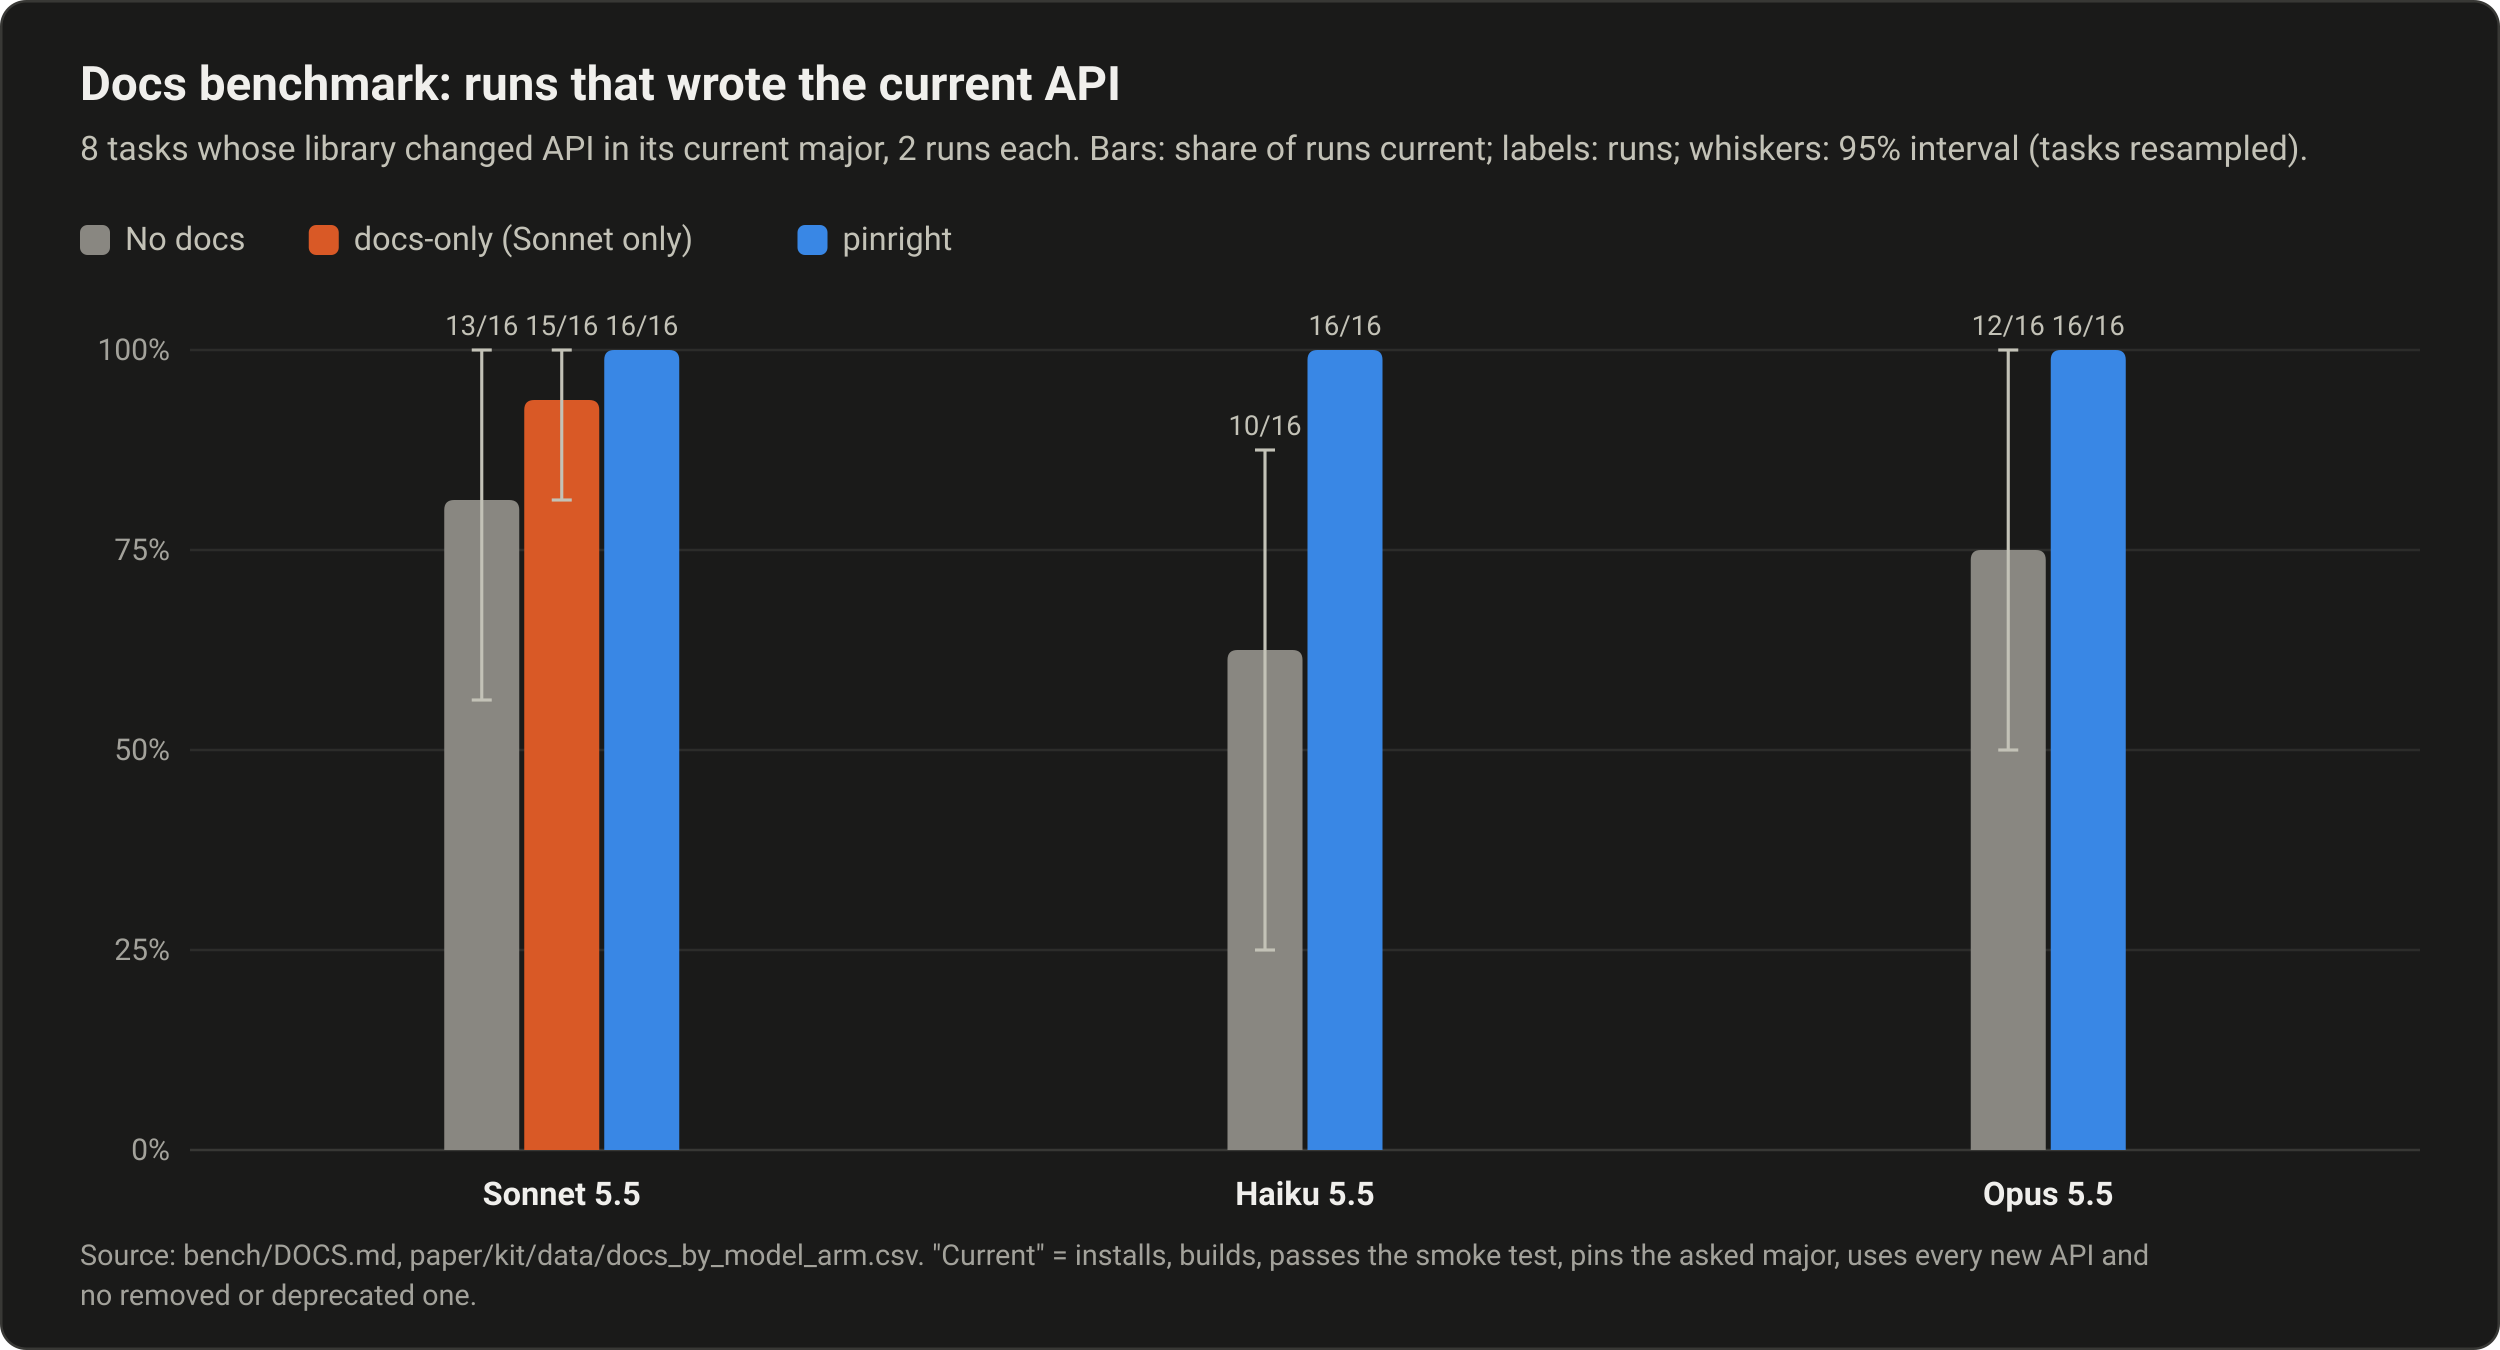
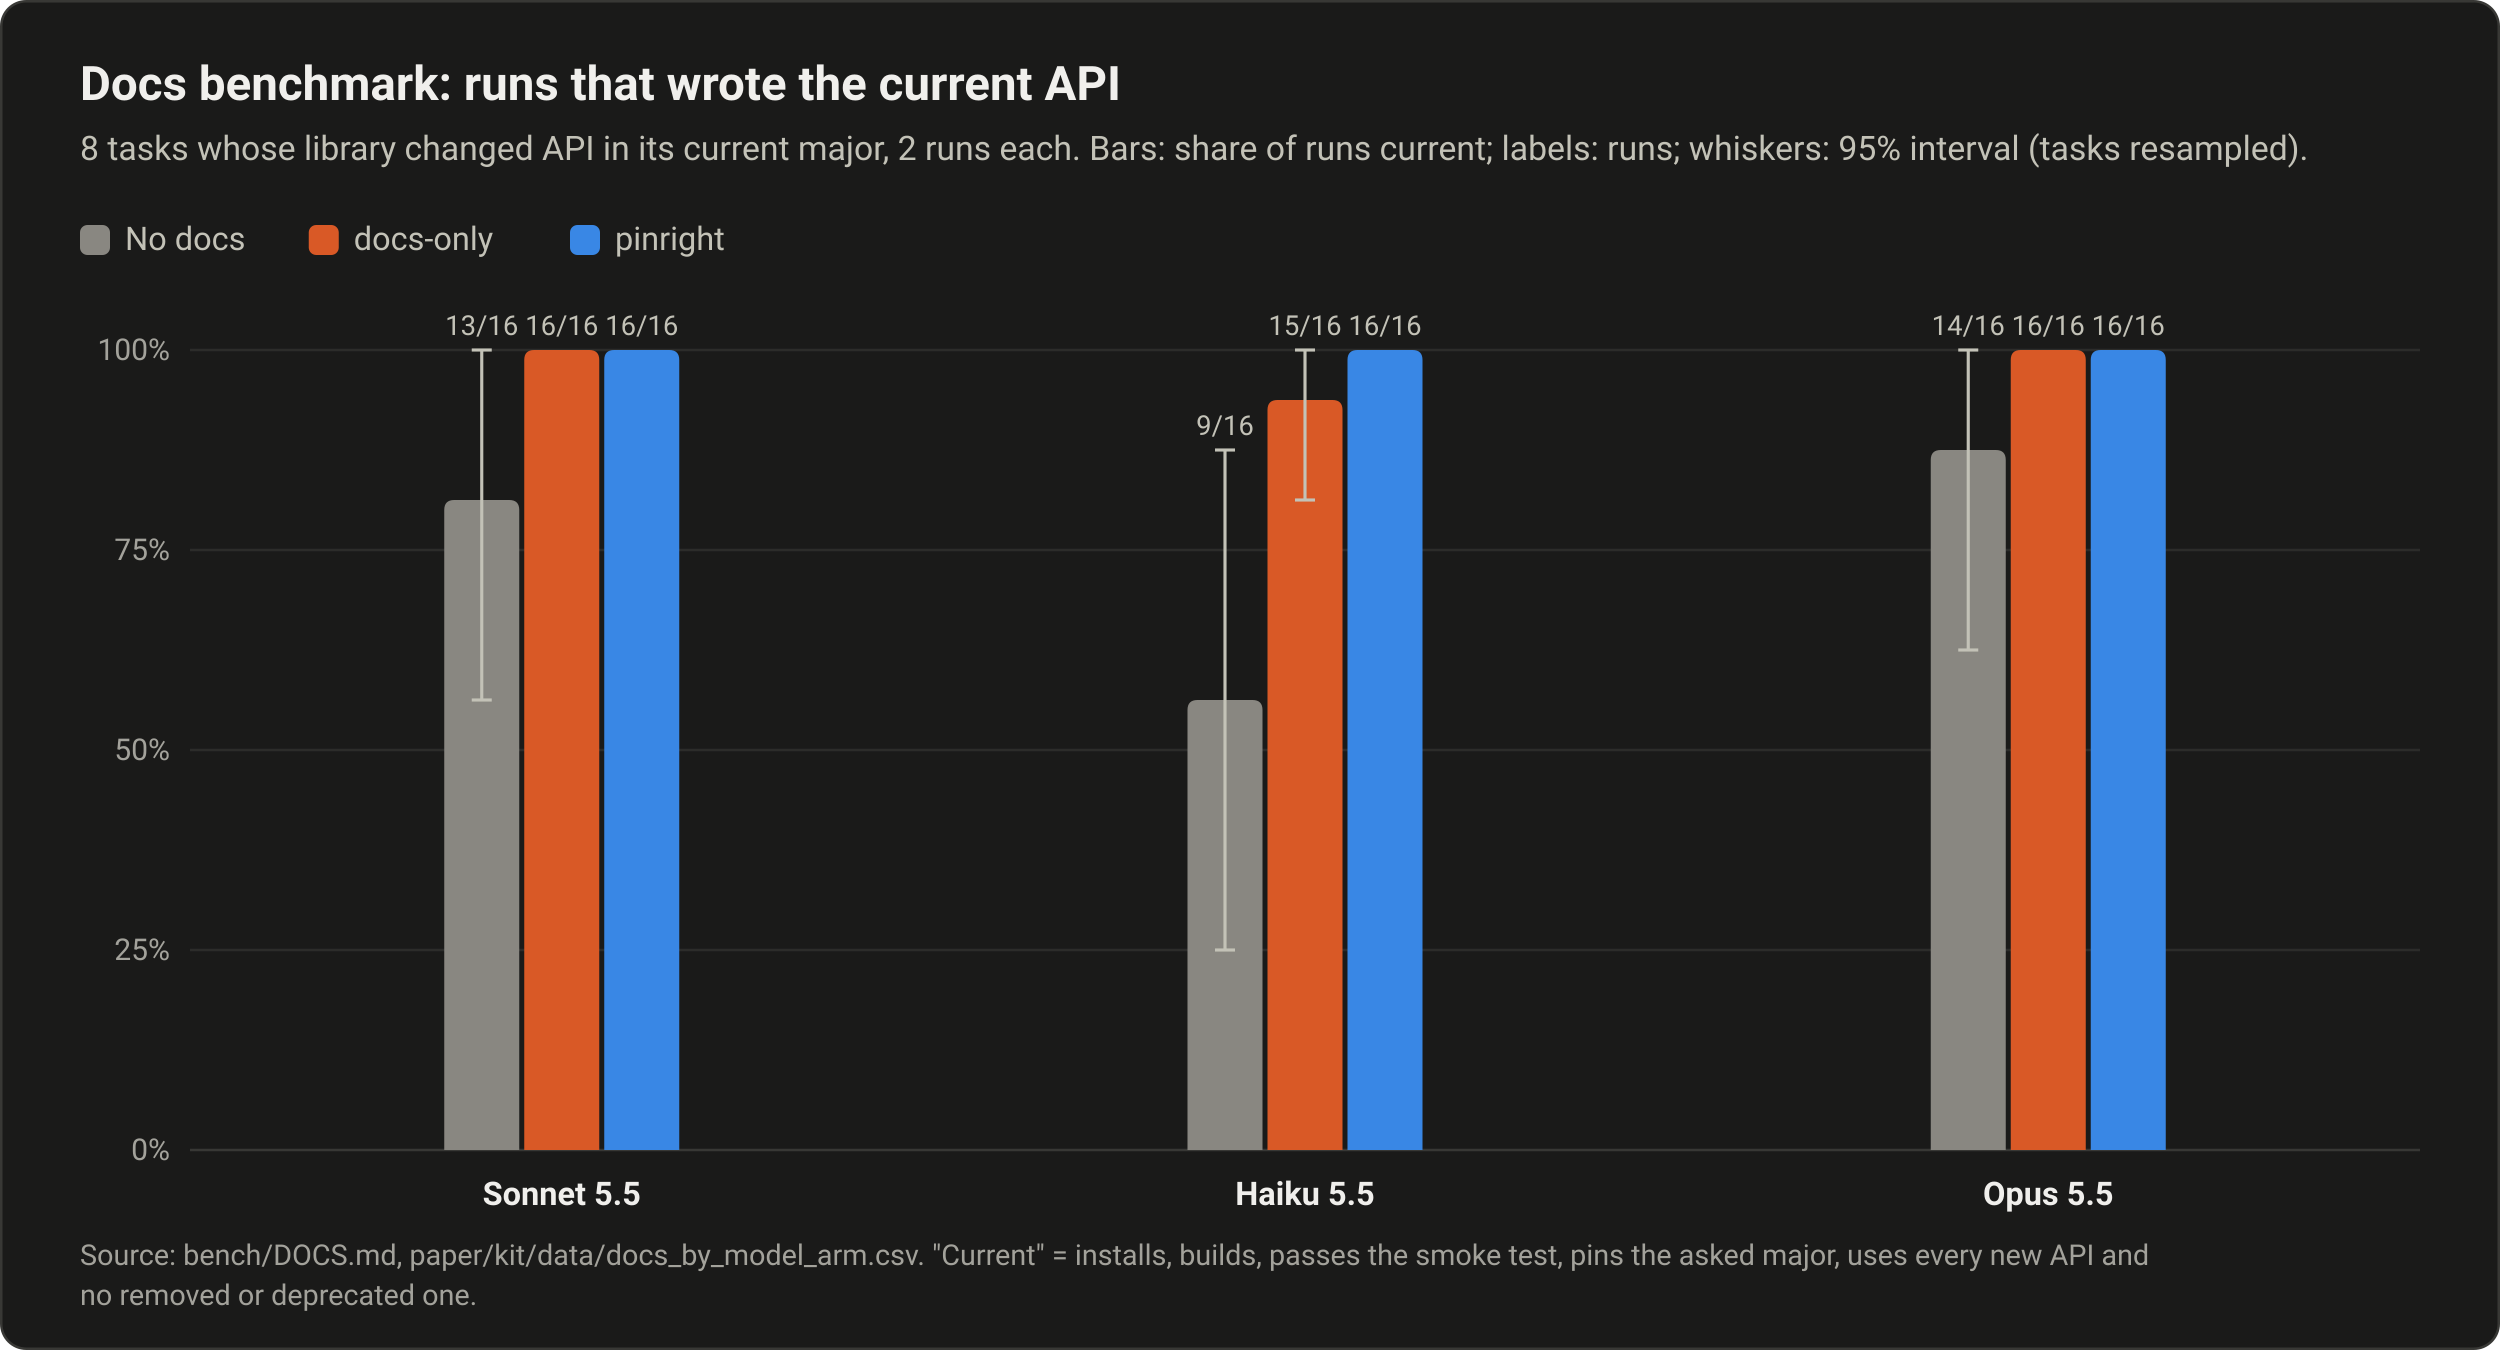
<svg xmlns="http://www.w3.org/2000/svg" width="1000" height="540" viewBox="0 0 1000 540" role="img" aria-labelledby="t d">
  <rect x="0.5" y="0.5" width="999" height="539" rx="10" fill="#1a1a19" stroke="#383835" />
  <text x="32" y="40" font-family="system-ui, -apple-system, 'Segoe UI', Roboto, 'Helvetica Neue', Arial, sans-serif" font-size="19" fill="#f0efec" font-weight="650">Docs benchmark: runs that wrote the current API</text>
  <text x="32" y="64" font-family="system-ui, -apple-system, 'Segoe UI', Roboto, 'Helvetica Neue', Arial, sans-serif" font-size="13.5" fill="#c3c2b7">8 tasks whose library changed API in its current major, 2 runs each. Bars: share of runs current; labels: runs; whiskers: 95% interval (tasks resampled).</text>
  <rect x="32" y="90" width="12" height="12" rx="3" fill="#898781" />
  <text x="50" y="100" font-family="system-ui, -apple-system, 'Segoe UI', Roboto, 'Helvetica Neue', Arial, sans-serif" font-size="13" fill="#c3c2b7">No docs</text>
  <rect x="123.5" y="90" width="12" height="12" rx="3" fill="#d95926" />
-   <text x="141.5" y="100" font-family="system-ui, -apple-system, 'Segoe UI', Roboto, 'Helvetica Neue', Arial, sans-serif" font-size="13" fill="#c3c2b7">docs-only (Sonnet only)</text>
-   <rect x="319" y="90" width="12" height="12" rx="3" fill="#3987e5" />
-   <text x="337" y="100" font-family="system-ui, -apple-system, 'Segoe UI', Roboto, 'Helvetica Neue', Arial, sans-serif" font-size="13" fill="#c3c2b7">pinright</text>
+   <text x="141.5" y="100" font-family="system-ui, -apple-system, 'Segoe UI', Roboto, 'Helvetica Neue', Arial, sans-serif" font-size="13" fill="#c3c2b7">docs-only</text>
+   <rect x="228" y="90" width="12" height="12" rx="3" fill="#3987e5" />
+   <text x="246" y="100" font-family="system-ui, -apple-system, 'Segoe UI', Roboto, 'Helvetica Neue', Arial, sans-serif" font-size="13" fill="#c3c2b7">pinright</text>
  <line x1="76" x2="968" y1="460" y2="460" stroke="#383835" stroke-width="1" />
  <text x="68" y="464" font-family="system-ui, -apple-system, 'Segoe UI', Roboto, 'Helvetica Neue', Arial, sans-serif" font-size="12" fill="#a3a29b" text-anchor="end">0%</text>
  <line x1="76" x2="968" y1="380" y2="380" stroke="#2c2c2a" stroke-width="1" />
  <text x="68" y="384" font-family="system-ui, -apple-system, 'Segoe UI', Roboto, 'Helvetica Neue', Arial, sans-serif" font-size="12" fill="#a3a29b" text-anchor="end">25%</text>
  <line x1="76" x2="968" y1="300" y2="300" stroke="#2c2c2a" stroke-width="1" />
  <text x="68" y="304" font-family="system-ui, -apple-system, 'Segoe UI', Roboto, 'Helvetica Neue', Arial, sans-serif" font-size="12" fill="#a3a29b" text-anchor="end">50%</text>
  <line x1="76" x2="968" y1="220" y2="220" stroke="#2c2c2a" stroke-width="1" />
  <text x="68" y="224" font-family="system-ui, -apple-system, 'Segoe UI', Roboto, 'Helvetica Neue', Arial, sans-serif" font-size="12" fill="#a3a29b" text-anchor="end">75%</text>
  <line x1="76" x2="968" y1="140" y2="140" stroke="#2c2c2a" stroke-width="1" />
  <text x="68" y="144" font-family="system-ui, -apple-system, 'Segoe UI', Roboto, 'Helvetica Neue', Arial, sans-serif" font-size="12" fill="#a3a29b" text-anchor="end">100%</text>
  <g>
    <path d="M177.7,460 V204 Q177.7,200 181.7,200 H203.7 Q207.7,200 207.7,204 V460 Z" fill="#898781" />
  </g>
  <g stroke="#c3c2b7" stroke-width="1.25" fill="none">
    <line x1="192.7" x2="192.7" y1="140" y2="280" />
    <line x1="188.7" x2="196.7" y1="140" y2="140" />
    <line x1="188.7" x2="196.7" y1="280" y2="280" />
  </g>
  <text x="192.7" y="134" font-family="system-ui, -apple-system, 'Segoe UI', Roboto, 'Helvetica Neue', Arial, sans-serif" font-size="11" fill="#c3c2b7" text-anchor="middle">13/16</text>
  <g>
-     <path d="M209.7,460 V164 Q209.7,160 213.7,160 H235.7 Q239.7,160 239.7,164 V460 Z" fill="#d95926" />
+     <path d="M209.7,460 V144 Q209.7,140 213.7,140 H235.7 Q239.7,140 239.7,144 V460 Z" fill="#d95926" />
  </g>
-   <g stroke="#c3c2b7" stroke-width="1.25" fill="none">
-     <line x1="224.7" x2="224.7" y1="140" y2="200" />
-     <line x1="220.7" x2="228.7" y1="140" y2="140" />
-     <line x1="220.7" x2="228.7" y1="200" y2="200" />
-   </g>
-   <text x="224.7" y="134" font-family="system-ui, -apple-system, 'Segoe UI', Roboto, 'Helvetica Neue', Arial, sans-serif" font-size="11" fill="#c3c2b7" text-anchor="middle">15/16</text>
+   <text x="224.7" y="134" font-family="system-ui, -apple-system, 'Segoe UI', Roboto, 'Helvetica Neue', Arial, sans-serif" font-size="11" fill="#c3c2b7" text-anchor="middle">16/16</text>
  <g>
    <path d="M241.7,460 V144 Q241.7,140 245.7,140 H267.7 Q271.7,140 271.7,144 V460 Z" fill="#3987e5" />
  </g>
  <text x="256.7" y="134" font-family="system-ui, -apple-system, 'Segoe UI', Roboto, 'Helvetica Neue', Arial, sans-serif" font-size="11" fill="#c3c2b7" text-anchor="middle">16/16</text>
  <text x="224.7" y="482" font-family="system-ui, -apple-system, 'Segoe UI', Roboto, 'Helvetica Neue', Arial, sans-serif" font-size="13" fill="#f0efec" text-anchor="middle" font-weight="600">Sonnet 5.5</text>
  <g>
-     <path d="M491,460 V264 Q491,260 495,260 H517 Q521,260 521,264 V460 Z" fill="#898781" />
+     <path d="M475,460 V284 Q475,280 479,280 H501 Q505,280 505,284 V460 Z" fill="#898781" />
  </g>
  <g stroke="#c3c2b7" stroke-width="1.25" fill="none">
-     <line x1="506" x2="506" y1="180" y2="380" />
-     <line x1="502" x2="510" y1="180" y2="180" />
-     <line x1="502" x2="510" y1="380" y2="380" />
+     <line x1="490" x2="490" y1="180" y2="380" />
+     <line x1="486" x2="494" y1="180" y2="180" />
+     <line x1="486" x2="494" y1="380" y2="380" />
  </g>
-   <text x="506" y="174" font-family="system-ui, -apple-system, 'Segoe UI', Roboto, 'Helvetica Neue', Arial, sans-serif" font-size="11" fill="#c3c2b7" text-anchor="middle">10/16</text>
+   <text x="490" y="174" font-family="system-ui, -apple-system, 'Segoe UI', Roboto, 'Helvetica Neue', Arial, sans-serif" font-size="11" fill="#c3c2b7" text-anchor="middle">9/16</text>
  <g>
-     <path d="M523,460 V144 Q523,140 527,140 H549 Q553,140 553,144 V460 Z" fill="#3987e5" />
+     <path d="M507,460 V164 Q507,160 511,160 H533 Q537,160 537,164 V460 Z" fill="#d95926" />
  </g>
-   <text x="538" y="134" font-family="system-ui, -apple-system, 'Segoe UI', Roboto, 'Helvetica Neue', Arial, sans-serif" font-size="11" fill="#c3c2b7" text-anchor="middle">16/16</text>
+   <g stroke="#c3c2b7" stroke-width="1.25" fill="none">
+     <line x1="522" x2="522" y1="140" y2="200" />
+     <line x1="518" x2="526" y1="140" y2="140" />
+     <line x1="518" x2="526" y1="200" y2="200" />
+   </g>
+   <text x="522" y="134" font-family="system-ui, -apple-system, 'Segoe UI', Roboto, 'Helvetica Neue', Arial, sans-serif" font-size="11" fill="#c3c2b7" text-anchor="middle">15/16</text>
+   <g>
+     <path d="M539,460 V144 Q539,140 543,140 H565 Q569,140 569,144 V460 Z" fill="#3987e5" />
+   </g>
+   <text x="554" y="134" font-family="system-ui, -apple-system, 'Segoe UI', Roboto, 'Helvetica Neue', Arial, sans-serif" font-size="11" fill="#c3c2b7" text-anchor="middle">16/16</text>
  <text x="522" y="482" font-family="system-ui, -apple-system, 'Segoe UI', Roboto, 'Helvetica Neue', Arial, sans-serif" font-size="13" fill="#f0efec" text-anchor="middle" font-weight="600">Haiku 5.5</text>
  <g>
-     <path d="M788.3,460 V224 Q788.3,220 792.3,220 H814.3 Q818.3,220 818.3,224 V460 Z" fill="#898781" />
+     <path d="M772.3,460 V184 Q772.3,180 776.3,180 H798.3 Q802.3,180 802.3,184 V460 Z" fill="#898781" />
  </g>
  <g stroke="#c3c2b7" stroke-width="1.25" fill="none">
-     <line x1="803.3" x2="803.3" y1="140" y2="300" />
-     <line x1="799.3" x2="807.3" y1="140" y2="140" />
-     <line x1="799.3" x2="807.3" y1="300" y2="300" />
+     <line x1="787.3" x2="787.3" y1="140" y2="260" />
+     <line x1="783.3" x2="791.3" y1="140" y2="140" />
+     <line x1="783.3" x2="791.3" y1="260" y2="260" />
  </g>
-   <text x="803.3" y="134" font-family="system-ui, -apple-system, 'Segoe UI', Roboto, 'Helvetica Neue', Arial, sans-serif" font-size="11" fill="#c3c2b7" text-anchor="middle">12/16</text>
+   <text x="787.3" y="134" font-family="system-ui, -apple-system, 'Segoe UI', Roboto, 'Helvetica Neue', Arial, sans-serif" font-size="11" fill="#c3c2b7" text-anchor="middle">14/16</text>
  <g>
-     <path d="M820.3,460 V144 Q820.3,140 824.3,140 H846.3 Q850.3,140 850.3,144 V460 Z" fill="#3987e5" />
+     <path d="M804.3,460 V144 Q804.3,140 808.3,140 H830.3 Q834.3,140 834.3,144 V460 Z" fill="#d95926" />
  </g>
-   <text x="835.3" y="134" font-family="system-ui, -apple-system, 'Segoe UI', Roboto, 'Helvetica Neue', Arial, sans-serif" font-size="11" fill="#c3c2b7" text-anchor="middle">16/16</text>
+   <text x="819.3" y="134" font-family="system-ui, -apple-system, 'Segoe UI', Roboto, 'Helvetica Neue', Arial, sans-serif" font-size="11" fill="#c3c2b7" text-anchor="middle">16/16</text>
+   <g>
+     <path d="M836.3,460 V144 Q836.3,140 840.3,140 H862.3 Q866.3,140 866.3,144 V460 Z" fill="#3987e5" />
+   </g>
+   <text x="851.3" y="134" font-family="system-ui, -apple-system, 'Segoe UI', Roboto, 'Helvetica Neue', Arial, sans-serif" font-size="11" fill="#c3c2b7" text-anchor="middle">16/16</text>
  <text x="819.3" y="482" font-family="system-ui, -apple-system, 'Segoe UI', Roboto, 'Helvetica Neue', Arial, sans-serif" font-size="13" fill="#f0efec" text-anchor="middle" font-weight="600">Opus 5.5</text>
  <text x="32" y="506" font-family="system-ui, -apple-system, 'Segoe UI', Roboto, 'Helvetica Neue', Arial, sans-serif" font-size="11.5" fill="#a3a29b">Source: bench/DOCS.md, paper/kit/data/docs_by_model_arm.csv. "Current" = installs, builds, passes the smoke test, pins the asked major, uses every new API and</text>
  <text x="32" y="522" font-family="system-ui, -apple-system, 'Segoe UI', Roboto, 'Helvetica Neue', Arial, sans-serif" font-size="11.5" fill="#a3a29b">no removed or deprecated one.</text>
</svg>
